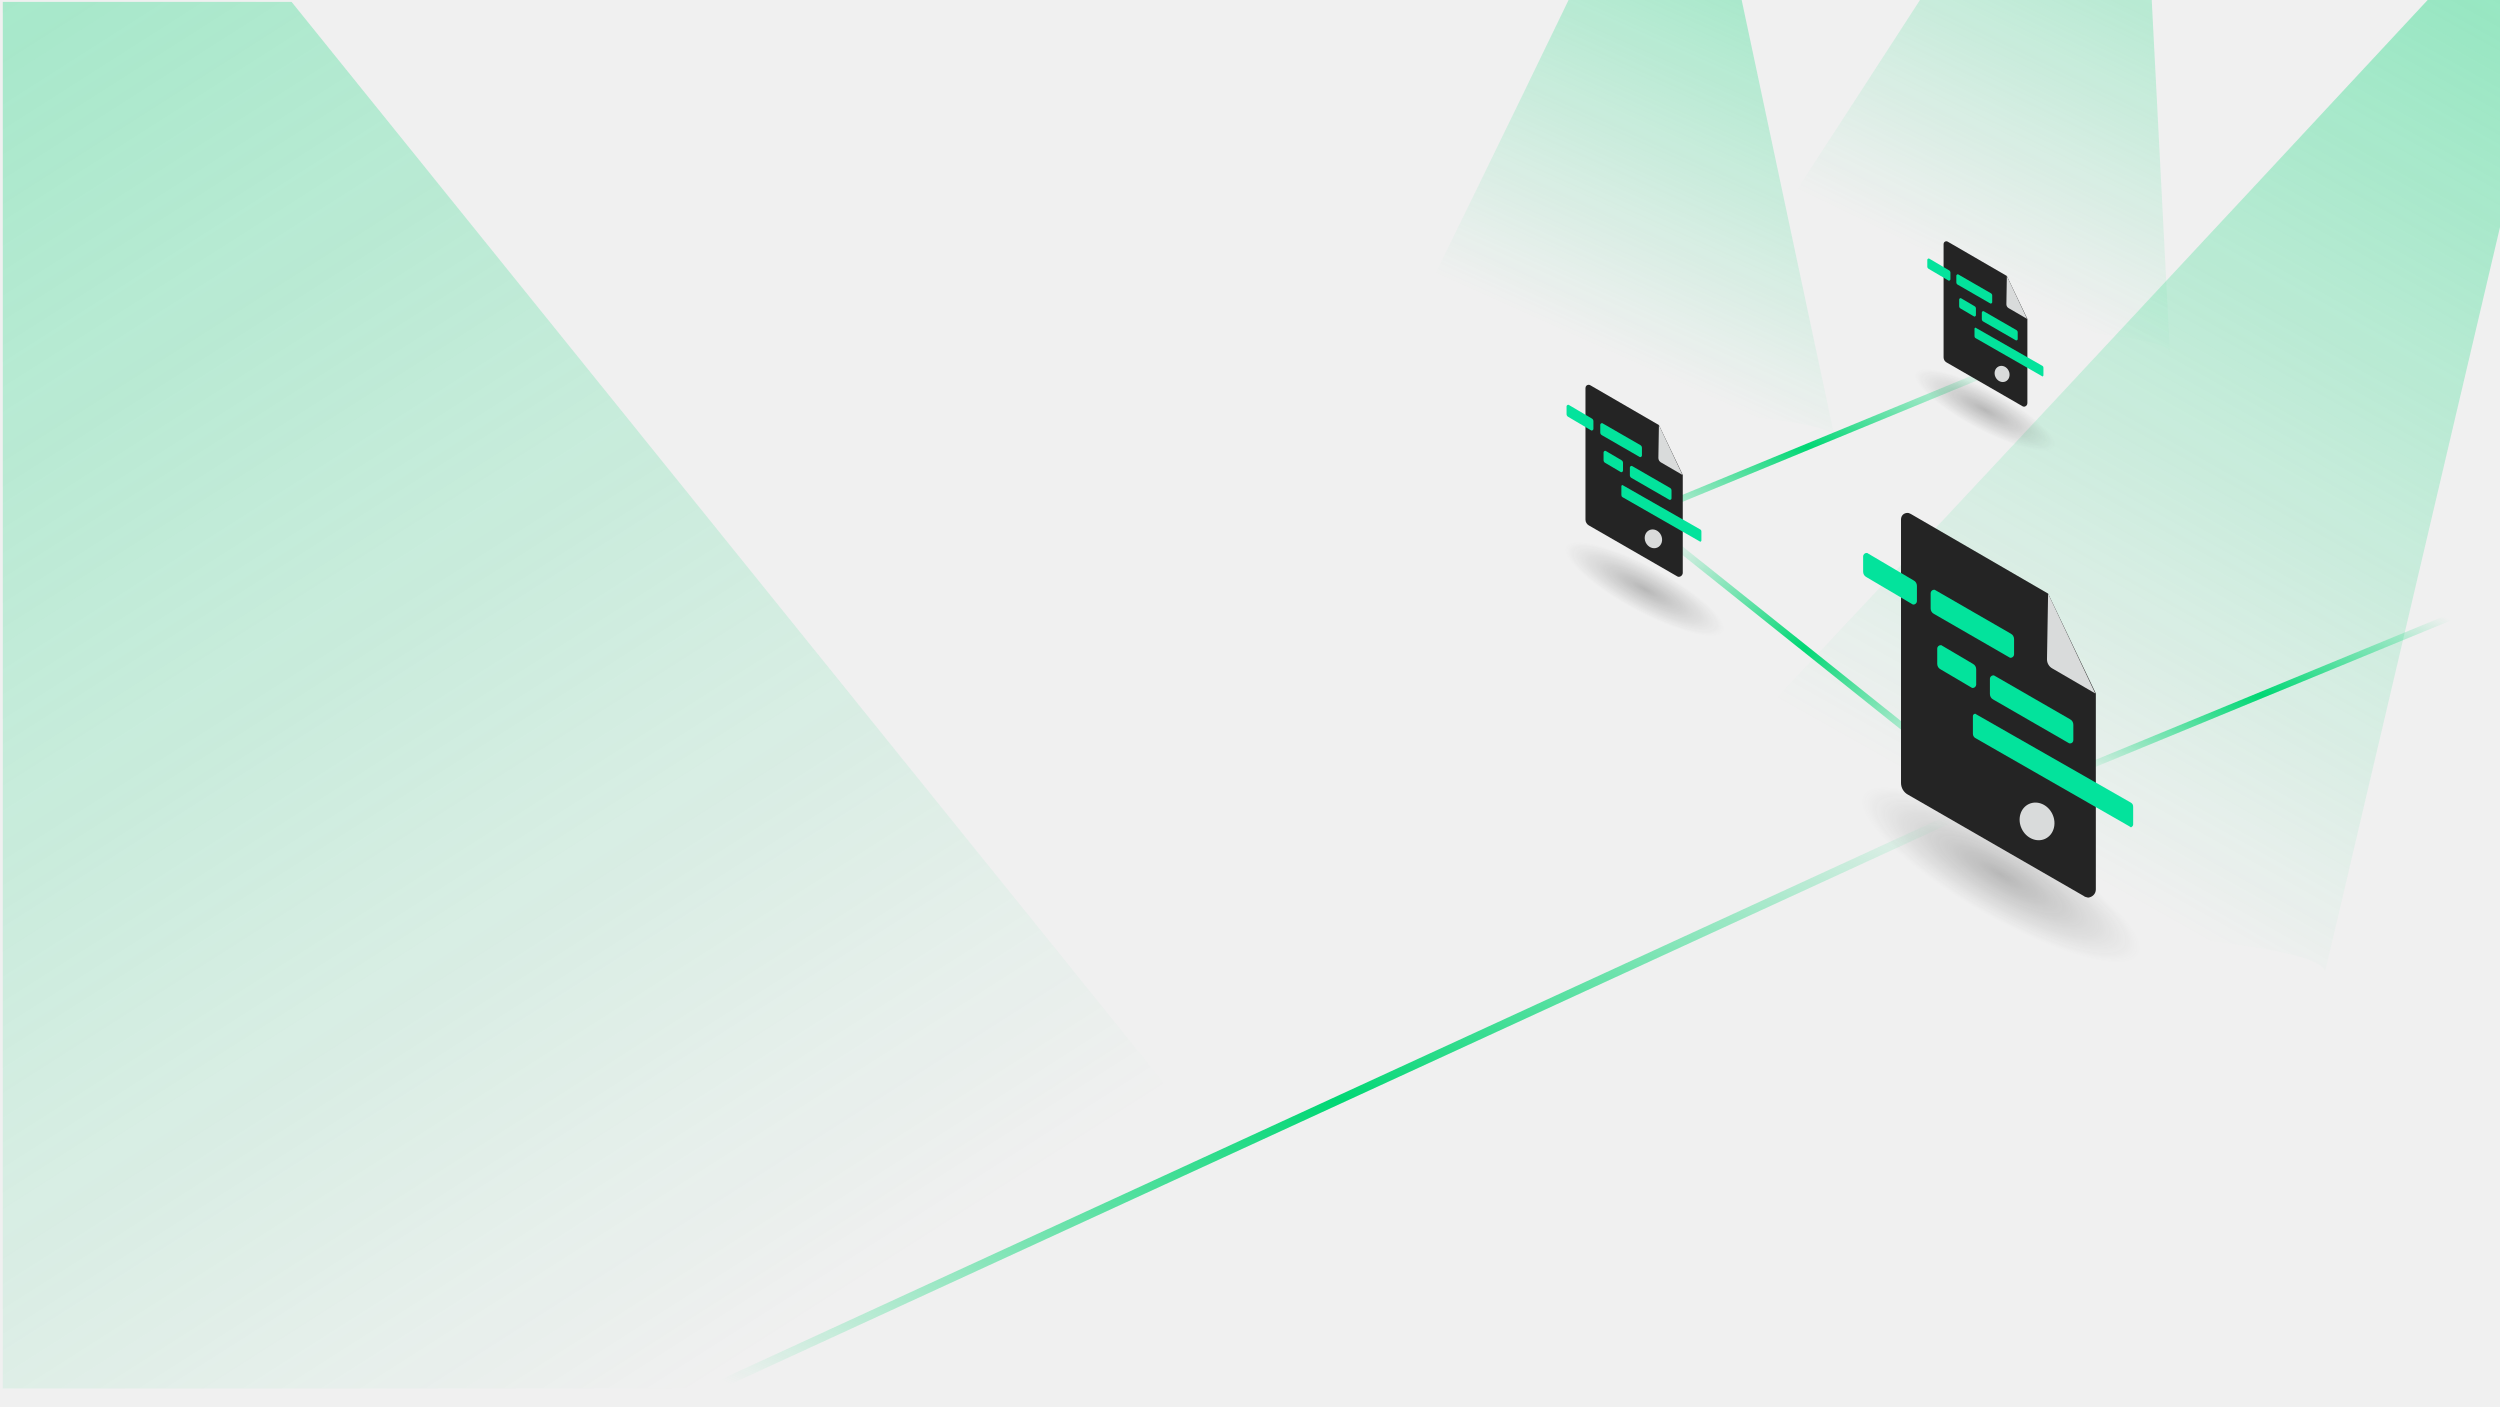
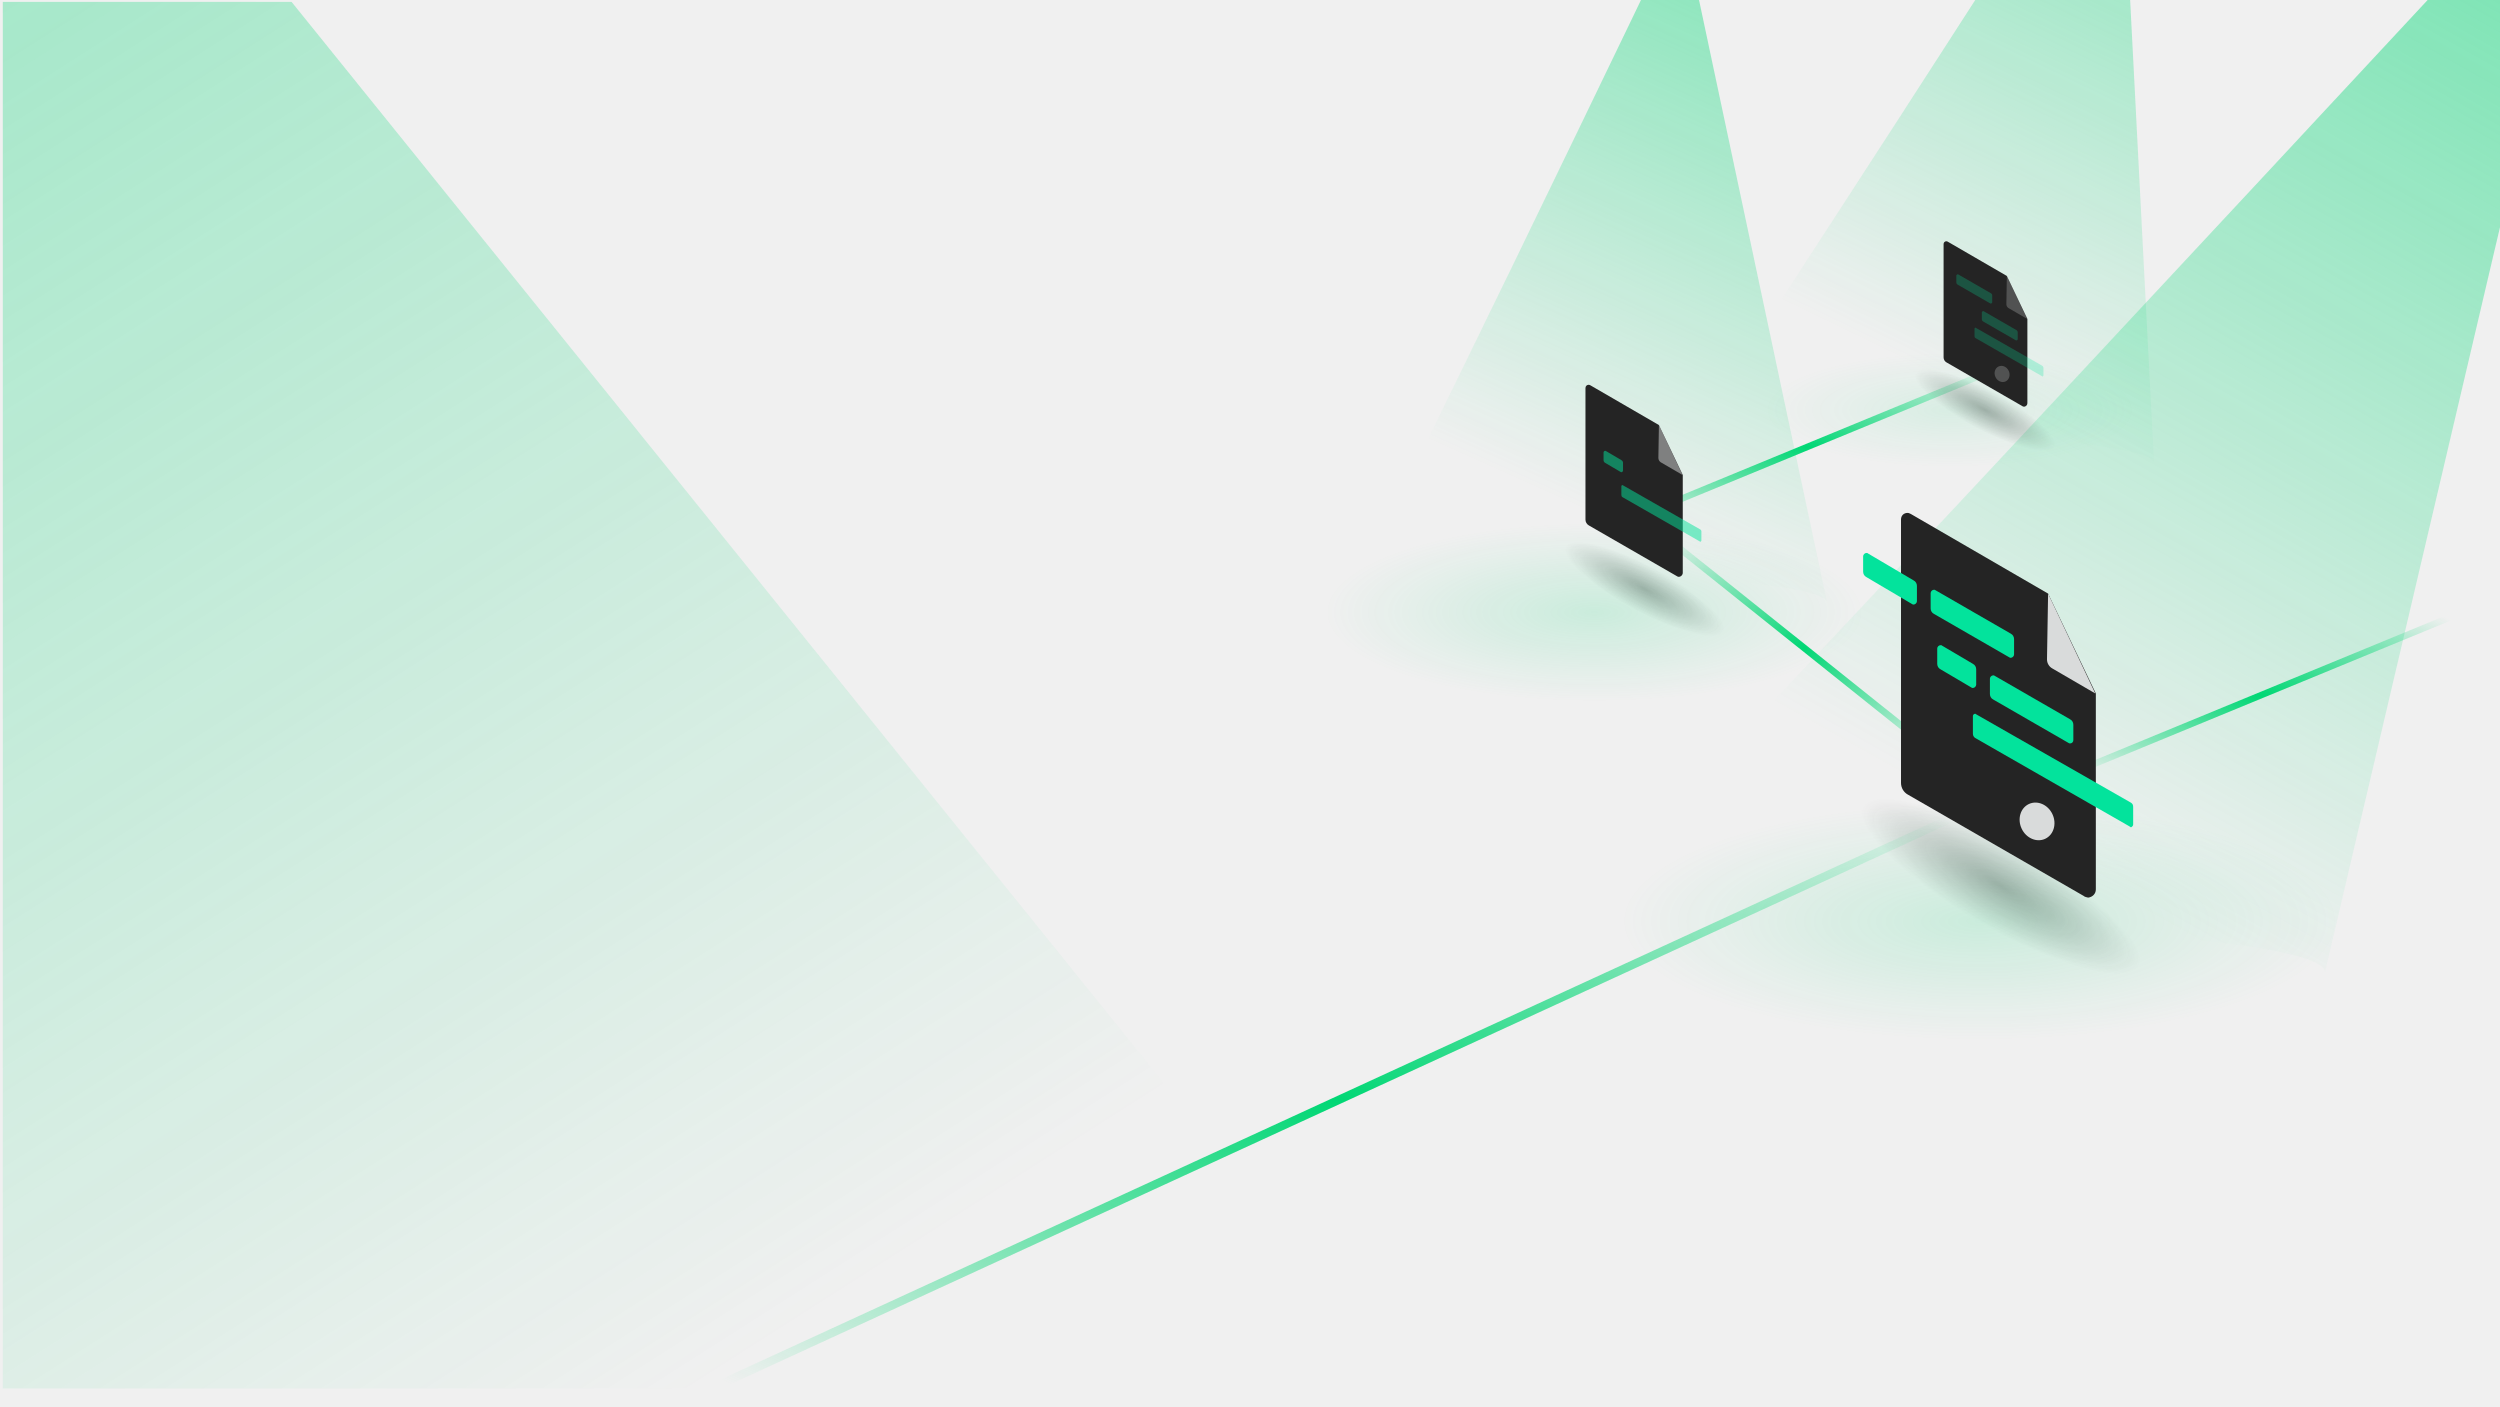
<svg xmlns="http://www.w3.org/2000/svg" xmlns:ns1="http://www.openswatchbook.org/uri/2009/osb" xmlns:xlink="http://www.w3.org/1999/xlink" width="1440" height="810" viewBox="0 0 1440 810" fill="none" version="1.1" id="svg1599">
  <defs id="defs1597">
+     <linearGradient id="linearGradient4570">
+       <stop style="stop-color:#00d772;stop-opacity:1;" offset="0" id="stop4566" />
+       <stop style="stop-color:#00d772;stop-opacity:0;" offset="1" id="stop4568" />
+     </linearGradient>
    <linearGradient id="linearGradient4444">
      <stop style="stop-color:#333333;stop-opacity:1;" offset="0" id="stop4440" />
      <stop style="stop-color:#333333;stop-opacity:0;" offset="1" id="stop4442" />
    </linearGradient>
    <linearGradient id="linearGradient4352">
      <stop style="stop-color:#00d674;stop-opacity:1;" offset="0" id="stop4348" />
      <stop style="stop-color:#00d674;stop-opacity:0;" offset="1" id="stop4350" />
    </linearGradient>
    <linearGradient id="linearGradient4344">
      <stop style="stop-color:#00d774;stop-opacity:1;" offset="0" id="stop4340" />
      <stop style="stop-color:#00d774;stop-opacity:0;" offset="1" id="stop4342" />
    </linearGradient>
    <linearGradient id="linearGradient4336" ns1:paint="solid">
      <stop style="stop-color:#00d774;stop-opacity:1;" offset="0" id="stop4334" />
    </linearGradient>
    <linearGradient id="linearGradient2959">
      <stop style="stop-color:#00d774;stop-opacity:1;" offset="0" id="stop2955" />
      <stop style="stop-color:#00d774;stop-opacity:0;" offset="1" id="stop2957" />
    </linearGradient>
    <linearGradient id="paint0_linear" x1="324.472" y1="717.625" x2="322.442" y2="907.222" gradientUnits="userSpaceOnUse">
      <stop stop-color="#B2FF00" id="stop1511" />
      <stop offset="1" stop-color="#95D600" stop-opacity="0" id="stop1513" />
    </linearGradient>
    <linearGradient id="paint1_linear" x1="205.627" y1="820.133" x2="205.627" y2="-306.945" gradientUnits="userSpaceOnUse">
      <stop stop-color="#95D600" stop-opacity="0.1" id="stop1516" />
      <stop offset="1" stop-color="#95D600" stop-opacity="0.56" id="stop1518" />
    </linearGradient>
    <linearGradient id="paint2_linear" x1="1177.14" y1="182.681" x2="1176.75" y2="218.779" gradientUnits="userSpaceOnUse">
      <stop stop-color="#B2FF00" id="stop1521" />
      <stop offset="1" stop-color="#95D600" stop-opacity="0" id="stop1523" />
    </linearGradient>
    <linearGradient id="paint3_linear" x1="1154.45" y1="202.115" x2="1154.45" y2="-11.86" gradientUnits="userSpaceOnUse">
      <stop stop-color="#95D600" stop-opacity="0.1" id="stop1526" />
      <stop offset="1" stop-color="#95D600" stop-opacity="0.56" id="stop1528" />
    </linearGradient>
    <linearGradient id="paint4_linear" x1="963.166" y1="309.385" x2="962.778" y2="345.483" gradientUnits="userSpaceOnUse">
      <stop stop-color="#B2FF00" id="stop1531" />
      <stop offset="1" stop-color="#95D600" stop-opacity="0" id="stop1533" />
    </linearGradient>
    <linearGradient id="paint5_linear" x1="940.472" y1="328.819" x2="940.472" y2="114.844" gradientUnits="userSpaceOnUse">
      <stop stop-color="#95D600" stop-opacity="0.1" id="stop1536" />
      <stop offset="1" stop-color="#95D600" stop-opacity="0.56" id="stop1538" />
    </linearGradient>
    <linearGradient id="paint6_linear" x1="940.682" y1="288.132" x2="1147.52" y2="168.495" gradientUnits="userSpaceOnUse" xlink:href="#paint9_linear">
      <stop stop-color="#95D600" stop-opacity="0" id="stop1541" />
      <stop offset="0.453" stop-color="#95D600" id="stop1543" />
      <stop offset="1" stop-color="#95D600" stop-opacity="0" id="stop1545" />
    </linearGradient>
    <linearGradient id="paint7_linear" x1="936.593" y1="324.294" x2="935.3" y2="354.031" gradientUnits="userSpaceOnUse" gradientTransform="translate(2.03311,-20.63181)">
      <stop id="stop1548" />
      <stop offset="1" stop-opacity="0" id="stop1550" />
    </linearGradient>
    <linearGradient id="paint8_linear" x1="1153.8" y1="201.468" x2="1152.51" y2="231.205" gradientUnits="userSpaceOnUse">
      <stop id="stop1553" />
      <stop offset="1" stop-opacity="0" id="stop1555" />
    </linearGradient>
    <linearGradient id="paint9_linear" x1="1176.1" y1="495.926" x2="1175.46" y2="556.369" gradientUnits="userSpaceOnUse">
      <stop stop-color="#B2FF00" id="stop1558" />
      <stop offset="1" stop-color="#95D600" stop-opacity="0" id="stop1560" />
    </linearGradient>
    <linearGradient id="paint10_linear" x1="1138.09" y1="528.629" x2="1138.09" y2="169.079" gradientUnits="userSpaceOnUse">
      <stop stop-color="#95D600" stop-opacity="0.1" id="stop1563" />
      <stop offset="1" stop-color="#95D600" stop-opacity="0.56" id="stop1565" />
    </linearGradient>
    <linearGradient id="paint11_linear" x1="934.894" y1="291.469" x2="1138.74" y2="469.657" gradientUnits="userSpaceOnUse">
      <stop stop-color="#95D600" stop-opacity="0" id="stop1568" />
      <stop offset="0.453" stop-color="#95D600" id="stop1570" />
      <stop offset="1" stop-color="#95D600" stop-opacity="0" id="stop1572" />
    </linearGradient>
    <linearGradient id="paint12_linear" x1="1473.83" y1="372.997" x2="1331.79" y2="248.821" gradientUnits="userSpaceOnUse">
      <stop stop-color="#95D600" stop-opacity="0" id="stop1575" />
      <stop offset="0.453" stop-color="#95D600" id="stop1577" />
      <stop offset="1" stop-color="#95D600" stop-opacity="0" id="stop1579" />
    </linearGradient>
    <linearGradient id="paint13_linear" x1="1141.62" y1="522.676" x2="1139.02" y2="582.334" gradientUnits="userSpaceOnUse">
      <stop id="stop1582" />
      <stop offset="1" stop-opacity="0" id="stop1584" />
    </linearGradient>
    <linearGradient id="paint14_linear" x1="327.161" y1="841.398" x2="1140.9" y2="511.763" gradientUnits="userSpaceOnUse">
      <stop stop-color="#95D600" stop-opacity="0" id="stop1587" />
      <stop offset="0.453" stop-color="#95D600" id="stop1589" />
      <stop offset="1" stop-color="#95D600" stop-opacity="0" id="stop1591" />
    </linearGradient>
    <clipPath id="clip0">
      <rect width="1440" height="810" fill="white" id="rect1594" />
    </clipPath>
    <linearGradient id="paint7_linear-7" x1="936.593" y1="324.294" x2="935.3" y2="354.031" gradientUnits="userSpaceOnUse" gradientTransform="matrix(1.820989,0,0,1.820989,-563.9822,-134.495)">
      <stop id="stop1548-8" />
      <stop offset="1" stop-opacity="0" id="stop1550-4" />
    </linearGradient>
    <linearGradient id="paint7_linear-7-0" x1="936.593" y1="324.294" x2="935.3" y2="354.031" gradientUnits="userSpaceOnUse" gradientTransform="matrix(1.820989,0,0,1.820989,-533.8618,-75.21841)">
      <stop id="stop1548-8-3" />
      <stop offset="1" stop-opacity="0" id="stop1550-4-6" />
    </linearGradient>
    <linearGradient id="paint7_linear-7-0-0" x1="936.593" y1="324.294" x2="935.3" y2="354.031" gradientUnits="userSpaceOnUse" gradientTransform="matrix(1.820989,0,0,1.820989,-553.7102,-138.4417)">
      <stop id="stop1548-8-3-6" />
      <stop offset="1" stop-opacity="0" id="stop1550-4-6-3" />
    </linearGradient>
    <linearGradient id="paint7_linear-2" x1="936.593" y1="324.294" x2="935.3" y2="354.031" gradientUnits="userSpaceOnUse" gradientTransform="translate(14.05382,-25.20578)">
      <stop id="stop1548-0" />
      <stop offset="1" stop-opacity="0" id="stop1550-6" />
    </linearGradient>
    <linearGradient xlink:href="#paint12_linear" id="linearGradient2640" gradientUnits="userSpaceOnUse" x1="327.161" y1="841.398" x2="1140.9" y2="511.763" />
    <linearGradient id="paint7_linear-2-5" x1="936.593" y1="324.294" x2="935.3" y2="354.031" gradientUnits="userSpaceOnUse" gradientTransform="matrix(0.9203261,0,0,1,274.9748,-115.538)">
      <stop id="stop1548-0-5" />
      <stop offset="1" stop-opacity="0" id="stop1550-6-4" />
    </linearGradient>
    <linearGradient id="paint7_linear-2-6" x1="936.593" y1="324.294" x2="935.3" y2="354.031" gradientUnits="userSpaceOnUse" gradientTransform="matrix(0.920326,0,0,1,274.9749,-115.538)">
      <stop id="stop1548-0-56" />
      <stop offset="1" stop-opacity="0" id="stop1550-6-9" />
    </linearGradient>
    <radialGradient xlink:href="#linearGradient2959" id="radialGradient2963" cx="297.557" cy="210.039" fx="297.557" fy="210.039" r="179.803" gradientTransform="matrix(2.765489,0,0,1.278295,-52.74312,365.4951)" gradientUnits="userSpaceOnUse" />
    <radialGradient xlink:href="#linearGradient2959" id="radialGradient2963-5-4" cx="297.557" cy="210.039" fx="297.557" fy="210.039" r="179.803" gradientTransform="matrix(0.8419188,0,0,0.3487282,790.4514,184.1859)" gradientUnits="userSpaceOnUse" />
    <radialGradient xlink:href="#linearGradient2959" id="radialGradient2963-5-8" cx="297.557" cy="210.039" fx="297.557" fy="210.039" r="179.803" gradientTransform="matrix(0.6239427,0,0,-0.5012658,853.4383,478.428)" gradientUnits="userSpaceOnUse" />
    <radialGradient xlink:href="#linearGradient2959" id="radialGradient2963-5-4-3" cx="297.557" cy="210.039" fx="297.557" fy="210.039" r="179.803" gradientTransform="matrix(0.8419188,0,0,0.3487282,1051.863,327.1538)" gradientUnits="userSpaceOnUse" />
    <linearGradient gradientTransform="translate(159.1512,79.82519)" id="paint1_linear-3" x1="205.627" y1="820.133" x2="205.627" y2="-306.945" gradientUnits="userSpaceOnUse">
      <stop stop-color="#95D600" stop-opacity="0.1" id="stop2086" />
      <stop offset="1" stop-color="#95D600" stop-opacity="0.56" id="stop2088" />
    </linearGradient>
    <linearGradient gradientTransform="matrix(1.386907,0,0,1.088205,-374.959,-73.34268)" id="paint10_linear-5" x1="1138.09" y1="528.629" x2="1138.09" y2="169.079" gradientUnits="userSpaceOnUse">
      <stop stop-color="#95D600" stop-opacity="0.1" id="stop2133" />
      <stop offset="1" stop-color="#95D600" stop-opacity="0.56" id="stop2135" />
    </linearGradient>
    <linearGradient xlink:href="#linearGradient4344" id="linearGradient4346" x1="1599" y1="-71.092" x2="1305.482" y2="450.777" gradientUnits="userSpaceOnUse" gradientTransform="translate(-98.01884,58.16503)" />
    <linearGradient xlink:href="#linearGradient4352" id="linearGradient4354" x1="-145.413" y1="-68.4" x2="407.694" y2="798.69" gradientUnits="userSpaceOnUse" />
-     <linearGradient gradientTransform="matrix(0.5940667,0,0.1702157,0.5940667,310.6448,-95.42256)" xlink:href="#linearGradient4344" id="linearGradient4346-6" x1="1599" y1="-71.092" x2="1305.482" y2="450.777" gradientUnits="userSpaceOnUse" />
-     <linearGradient gradientTransform="matrix(0.5940667,0,0.2658607,0.5940667,69.39819,-46.92649)" xlink:href="#linearGradient4344" id="linearGradient4346-6-2" x1="1599" y1="-71.092" x2="1305.482" y2="450.777" gradientUnits="userSpaceOnUse" />
+     <linearGradient gradientTransform="matrix(0.5940667,0,0.1702157,0.5940667,301.4892,-31.87188)" xlink:href="#linearGradient4344" id="linearGradient4346-6" x1="1599" y1="-71.092" x2="1305.482" y2="450.777" gradientUnits="userSpaceOnUse" />
+     <linearGradient gradientTransform="matrix(0.5940667,0,0.2658607,0.5940667,65.08967,48.39953)" xlink:href="#linearGradient4344" id="linearGradient4346-6-2" x1="1599" y1="-71.092" x2="1305.482" y2="450.777" gradientUnits="userSpaceOnUse" />
    <mask maskUnits="userSpaceOnUse" id="mask4434">
      <rect style="opacity:1;fill:#00d674;fill-opacity:0.561" id="rect4436" width="1302.25" height="798.692" x="1.616" y="1.075" />
    </mask>
    <radialGradient xlink:href="#linearGradient4444" id="radialGradient4448" cx="836.122" cy="406.076" fx="836.122" fy="406.076" r="79.438" gradientTransform="matrix(0.6503294,0,0,0.1666792,430.8735,-228.724)" gradientUnits="userSpaceOnUse" />
-     <radialGradient xlink:href="#linearGradient4444" id="radialGradient4448-3" cx="836.122" cy="406.076" fx="836.122" fy="406.076" r="79.438" gradientTransform="matrix(1.156026,-1.2713164e-8,0,0.3043022,273.3623,-271.9395)" gradientUnits="userSpaceOnUse" />
+     <radialGradient xlink:href="#linearGradient4444" id="radialGradient4448-3" cx="836.122" cy="406.076" fx="836.122" fy="406.076" r="79.438" gradientTransform="matrix(1.156026,-1.2713164e-8,0,0.3043022,277.0826,-266.1864)" gradientUnits="userSpaceOnUse" />
    <radialGradient xlink:href="#linearGradient4444" id="radialGradient4448-2" cx="836.122" cy="406.076" fx="836.122" fy="406.076" r="79.438" gradientTransform="matrix(0.5722785,0,0,0.1458478,594.8516,-400.7194)" gradientUnits="userSpaceOnUse" />
+     <radialGradient xlink:href="#linearGradient4570" id="radialGradient4572" cx="1133.602" cy="509.307" fx="1133.602" fy="509.307" r="207.514" gradientTransform="matrix(1,0,0,0.3310424,6.655662,362.0978)" gradientUnits="userSpaceOnUse" />
+     <radialGradient xlink:href="#linearGradient4570" id="radialGradient4572-7" cx="1133.602" cy="509.307" fx="1133.602" fy="509.307" r="207.514" gradientTransform="matrix(0.7508651,0,0,0.2485681,67.17919,226.0635)" gradientUnits="userSpaceOnUse" />
+     <radialGradient xlink:href="#linearGradient4570" id="radialGradient4572-7-2" cx="1133.602" cy="509.307" fx="1133.602" fy="509.307" r="207.514" gradientTransform="matrix(0.5164786,0,0,0.1592211,537.5714,155.0945)" gradientUnits="userSpaceOnUse" />
  </defs>
  <g id="layer1">
    <path style="fill:#03e39c;fill-opacity:1;stroke:url(#radialGradient2963-5-8);stroke-width:3.87;stroke-linecap:butt;stroke-linejoin:miter;stroke-miterlimit:4;stroke-dasharray:none;stroke-opacity:1" d="M 927.03,283.571 1151.164,462.715" id="path2945-4-3" />
    <path style="fill:#03e39c;fill-opacity:1;stroke:url(#radialGradient2963-5-4);stroke-width:3.75;stroke-linecap:butt;stroke-linejoin:miter;stroke-miterlimit:4;stroke-dasharray:none;stroke-opacity:1" d="M 889.752,319.747 1192.189,195.117" id="path2945-4-7" />
    <path style="fill:#03e39c;fill-opacity:1;stroke:url(#radialGradient2963-5-4-3);stroke-width:3.75;stroke-linecap:butt;stroke-linejoin:miter;stroke-miterlimit:4;stroke-dasharray:none;stroke-opacity:1" d="M 1151.164,462.715 1453.601,338.085" id="path2945-4-7-5" />
    <path style="fill:url(#linearGradient4354);fill-opacity:1;opacity:1" id="path2035" d="m 892.903,899.628 c 0,-40.481 -236.45,-73.298 -528.126,-73.298 -291.676,0 -528.126,32.817 -528.126,73.298 0,22.618 -247,-1615.303 -247,-1615.303 z" mask="url(#mask4434)" />
-     <path d="m 1339.169,559.965 c 0,-14.053 -104.642,-25.445 -233.735,-25.445 -129.08,0 -233.719,11.392 -233.719,25.445 0,7.852 623.565,-664.375 623.565,-664.375 z" id="path2063" style="opacity:0.4;fill:url(#linearGradient4346);fill-opacity:1;stroke-width:1.229" />
-     <path d="m 1249.844,202.68 c -2.392,-8.348 -66.496,-15.116 -143.186,-15.116 -76.682,0 -136.905,6.768 -134.513,15.116 1.337,4.665 257.352,-394.683 257.352,-394.683 z" id="path2063-1" style="opacity:0.4;fill:url(#linearGradient4346-6);fill-opacity:1;stroke-width:0.73" />
-     <path d="m 1056.592,251.176 c -3.736,-8.348 -68.93,-15.116 -145.62,-15.116 -76.682,0 -135.816,6.768 -132.08,15.116 2.088,4.665 193.808,-394.683 193.808,-394.683 z" id="path2063-1-9" style="opacity:0.4;fill:url(#linearGradient4346-6-2);fill-opacity:1;stroke-width:0.73" />
-     <ellipse style="opacity:0.297;fill:url(#radialGradient4448);fill-opacity:1;stroke-width:0.632" id="path4438" cx="974.628" cy="-161.039" rx="51.661" ry="13.241" transform="matrix(0.8758815,0.4825263,-0.5817027,0.8134015,0,0)" />
-     <ellipse style="opacity:0.297;fill:url(#radialGradient4448-3);fill-opacity:1;stroke-width:1.139" id="path4438-6" cx="1239.941" cy="-148.37" rx="91.833" ry="24.173" transform="matrix(0.8627465,0.5056366,-0.5578913,0.829914,0,0)" />
-     <ellipse style="opacity:0.297;fill:url(#radialGradient4448-2);fill-opacity:1;stroke-width:0.555" id="path4438-8" cx="1073.347" cy="-341.494" rx="45.461" ry="11.586" transform="matrix(0.8785515,0.4776476,-0.5867846,0.8097431,0,0)" />
+     <path d="m 1339.169,559.965 c 0,-14.053 -104.642,-25.445 -233.735,-25.445 -129.08,0 -233.719,11.392 -233.719,25.445 0,7.852 623.565,-664.375 623.565,-664.375 z" id="path2063" style="opacity:0.5;fill:url(#linearGradient4346);fill-opacity:1;stroke-width:1.229" />
+     <path d="m 1240.689,266.231 c -2.392,-8.348 -66.496,-15.116 -143.186,-15.116 -76.682,0 -136.905,6.768 -134.513,15.116 1.337,4.665 257.352,-394.683 257.352,-394.683 z" id="path2063-1" style="opacity:0.4;fill:url(#linearGradient4346-6);fill-opacity:1;stroke-width:0.73" />
+     <path d="m 1052.284,346.502 c -3.736,-8.348 -68.929,-15.116 -145.619,-15.116 -76.682,0 -135.816,6.768 -132.08,15.116 2.088,4.665 193.808,-394.683 193.808,-394.683 z" id="path2063-1-9" style="opacity:0.4;fill:url(#linearGradient4346-6-2);fill-opacity:1;stroke-width:0.73" />
+     <ellipse style="opacity:0.354;fill:url(#radialGradient4448);fill-opacity:1;stroke-width:0.632" id="path4438" cx="974.628" cy="-161.039" rx="51.661" ry="13.241" transform="matrix(0.8758815,0.4825263,-0.5817027,0.8134015,0,0)" />
+     <ellipse style="opacity:0.356;fill:url(#radialGradient4448-3);fill-opacity:1;stroke-width:1.139" id="path4438-6" cx="1243.661" cy="-142.617" rx="91.833" ry="24.173" transform="matrix(0.8627465,0.5056366,-0.5578913,0.829914,0,0)" />
+     <ellipse style="opacity:0.357;fill:url(#radialGradient4448-2);fill-opacity:1;stroke-width:0.555" id="path4438-8" cx="1073.347" cy="-341.494" rx="45.461" ry="11.586" transform="matrix(0.8785515,0.4776476,-0.5867846,0.8097431,0,0)" />
+     <ellipse style="opacity:0.158;fill:url(#radialGradient4572);fill-opacity:1" id="path4564" cx="1140.258" cy="530.7" rx="207.514" ry="68.696" />
+     <ellipse style="opacity:0.159;fill:url(#radialGradient4572-7);fill-opacity:1;stroke-width:0.751" id="path4564-0" cx="918.361" cy="352.661" rx="155.815" ry="51.581" />
+     <ellipse style="opacity:0.1;fill:url(#radialGradient4572-7-2);fill-opacity:1;stroke-width:0.498" id="path4564-0-5" cx="1123.053" cy="236.187" rx="107.177" ry="33.041" />
  </g>
  <g id="layer2" />
  <g id="layer4">
    <g id="g229" transform="matrix(5.567053,0,0,-5.567053,1184.095,379.8746)">
      <path d="m 0,0 -4.774,2.715 c -0.374,0.187 -0.842,0.187 -1.31,0 L -10.764,0 c -0.28,-0.187 -0.374,-0.561 -0.187,-0.842 0.093,-0.094 0.093,-0.187 0.187,-0.187 l 4.774,-2.714 c 0.374,-0.188 0.842,-0.188 1.31,0 l 4.774,2.714 c 0.28,0.187 0.374,0.561 0.187,0.842 C 0.187,-0.187 0.094,-0.093 0,0" style="fill:#2b3840;fill-opacity:1;fill-rule:nonzero;stroke:none" id="path231" />
    </g>
    <g id="g233" transform="matrix(5.567053,0,0,-5.567053,1152.312,407.4894)">
      <path d="m 0,0 c 0.187,-0.093 0.468,-0.093 0.655,0 l 4.867,2.809 c 0.187,0.093 0.374,0 0.468,-0.094 V 2.528 1.217 C 5.99,1.124 5.896,1.03 5.803,0.937 l -5.335,-3.09 c -0.188,-0.093 -0.375,0 -0.562,0.094 L -5.335,0.843 C -5.429,0.937 -5.523,1.03 -5.523,1.124 v 1.404 c 0,0.187 0.188,0.374 0.281,0.374 h 0.188 z" style="fill:#2b3840;fill-opacity:1;fill-rule:nonzero;stroke:none" id="path235" />
    </g>
    <g id="g237" transform="matrix(5.567053,0,0,-5.567053,1152.312,424.1611)">
      <path d="m 0,0 c 0.187,-0.094 0.468,-0.094 0.655,0 l 4.867,2.808 c 0.187,0.094 0.374,0 0.468,-0.094 V 2.527 1.217 C 5.99,1.123 5.896,1.03 5.803,0.936 L 0.468,-2.153 c -0.188,-0.094 -0.375,0 -0.562,0.093 L -5.335,0.842 C -5.429,0.936 -5.523,1.03 -5.523,1.123 v 1.404 c 0,0.187 0.188,0.281 0.375,0.281 h 0.187 z" style="fill:#2b3840;fill-opacity:1;fill-rule:nonzero;stroke:none" id="path239" />
    </g>
    <g id="g557" transform="matrix(3.377477,0,0,-3.377477,1200.248,516.0878)" style="fill:#242424;fill-opacity:1">
      <path d="m 0,0 -30.045,17.316 c -0.655,0.374 -1.123,1.123 -1.123,1.965 v 44.928 c 0,0.655 0.468,1.123 1.123,1.123 0.187,0 0.374,-0.094 0.562,-0.188 L -6.084,51.573 2.059,34.538 V 1.124 C 2.059,0.375 1.497,-0.187 0.749,-0.281 0.468,-0.187 0.187,-0.187 0,0" style="fill:#242424;fill-opacity:1;fill-rule:nonzero;stroke:none" id="path559" />
    </g>
    <g id="g561" transform="matrix(3.377477,0,0,-3.377477,1179.699,341.9004)">
      <path d="m 0,0 -0.187,-11.232 c 0,-0.655 0.374,-1.217 0.842,-1.498 l 7.394,-4.305" style="fill:#d9dbdb;fill-opacity:1;fill-rule:nonzero;stroke:none" id="path563" />
    </g>
    <g id="g565" transform="matrix(3.377477,0,0,-3.377477,1157.254,378.5721)">
      <path d="m 0,0 -12.823,7.394 c -0.375,0.187 -0.561,0.562 -0.561,0.936 v 2.62 c 0,0.281 0.28,0.562 0.561,0.562 0.093,0 0.187,0 0.281,-0.093 L 0.281,4.025 C 0.656,3.837 0.843,3.463 0.843,3.089 V 0.468 c 0,-0.281 -0.281,-0.562 -0.562,-0.562 -0.094,0 -0.187,0 -0.281,0.094" style="fill:#03e39c;fill-opacity:1;fill-rule:nonzero;stroke:none" id="path567" />
    </g>
    <g id="g569" transform="matrix(3.377477,0,0,-3.377477,1135.442,395.9573)">
      <path d="M 0,0 -5.242,3.089 C -5.616,3.275 -5.803,3.65 -5.803,4.024 v 2.621 c 0,0.281 0.28,0.562 0.561,0.562 0.094,0 0.188,0 0.281,-0.093 L 0.28,4.024 C 0.655,3.837 0.842,3.462 0.842,3.089 V 0.468 c 0,-0.281 -0.281,-0.562 -0.562,-0.562 -0.093,0 -0.187,0 -0.28,0.094" style="fill:#03e39c;fill-opacity:1;fill-rule:nonzero;stroke:none" id="path571" />
    </g>
    <g id="g573" transform="matrix(3.377477,0,0,-3.377477,1101.3,347.9066)">
      <path d="m 0,0 -7.769,4.586 c -0.374,0.187 -0.562,0.561 -0.562,0.936 v 2.621 c 0,0.281 0.281,0.562 0.562,0.562 0.094,0 0.188,0 0.281,-0.094 L 0.281,4.024 C 0.655,3.837 0.843,3.462 0.843,3.089 V 0.468 c 0,-0.281 -0.281,-0.562 -0.562,-0.562 -0.094,0 -0.188,0 -0.281,0.094" style="fill:#03e39c;fill-opacity:1;fill-rule:nonzero;stroke:none" id="path575" />
    </g>
    <g id="g577" transform="matrix(3.377477,0,0,-3.377477,1191.397,427.8883)">
      <path d="m 0,0 -12.824,7.394 c -0.374,0.188 -0.561,0.562 -0.561,0.937 v 2.62 c 0,0.281 0.281,0.562 0.561,0.562 0.094,0 0.188,0 0.281,-0.094 L 0.281,4.025 C 0.655,3.838 0.842,3.463 0.842,3.089 v -2.62 c 0,-0.281 -0.187,-0.562 -0.561,-0.562 -0.094,0 -0.188,0 -0.281,0.093" style="fill:#03e39c;fill-opacity:1;fill-rule:nonzero;stroke:none" id="path579" />
    </g>
    <g id="g581" transform="matrix(3.377477,0,0,-3.377477,1226.484,475.939)">
      <path d="m 0,0 -26.301,15.069 c -0.281,0.187 -0.375,0.468 -0.375,0.749 v 2.995 c 0,0.187 0.188,0.375 0.375,0.375 0.094,0 0.094,0 0.187,-0.094 L 0.281,4.025 C 0.562,3.838 0.656,3.65 0.656,3.276 V 0.281 C 0.656,0.094 0.469,-0.093 0.281,-0.187 0.188,-0.093 0.094,-0.093 0,0" style="fill:#03e39c;fill-opacity:1;fill-rule:nonzero;stroke:none" id="path583" />
    </g>
    <g id="g585" transform="matrix(3.377477,0,0,-3.377477,1168.621,463.1178)">
      <path d="M 0,0 C 1.45,0.682 3.251,-0.091 4.021,-1.728 4.792,-3.365 4.242,-5.245 2.792,-5.928 1.343,-6.61 -0.458,-5.837 -1.229,-4.2 -1.999,-2.564 -1.449,-0.683 0,0" style="fill:#d9dbdb;fill-opacity:1;fill-rule:nonzero;stroke:none" id="path587" />
    </g>
-     <g style="" id="g2436" transform="translate(26.10534,63.0396)">
-       <g transform="matrix(2.77998,0,0,-2.77998,931.6269,200.7569)" id="g229-3">
-         <path id="path231-6" style="fill:#2b3840;fill-opacity:1;fill-rule:nonzero;stroke:none" d="m 0,0 -4.774,2.715 c -0.374,0.187 -0.842,0.187 -1.31,0 L -10.764,0 c -0.28,-0.187 -0.374,-0.561 -0.187,-0.842 0.093,-0.094 0.093,-0.187 0.187,-0.187 l 4.774,-2.714 c 0.374,-0.188 0.842,-0.188 1.31,0 l 4.774,2.714 c 0.28,0.187 0.374,0.561 0.187,0.842 C 0.187,-0.187 0.094,-0.093 0,0" />
-       </g>
-       <g transform="matrix(2.77998,0,0,-2.77998,915.7555,214.5467)" id="g233-7">
-         <path id="path235-5" style="fill:#2b3840;fill-opacity:1;fill-rule:nonzero;stroke:none" d="m 0,0 c 0.187,-0.093 0.468,-0.093 0.655,0 l 4.867,2.809 c 0.187,0.093 0.374,0 0.468,-0.094 V 2.528 1.217 C 5.99,1.124 5.896,1.03 5.803,0.937 l -5.335,-3.09 c -0.188,-0.093 -0.375,0 -0.562,0.094 L -5.335,0.843 C -5.429,0.937 -5.523,1.03 -5.523,1.124 v 1.404 c 0,0.187 0.188,0.374 0.281,0.374 h 0.188 z" />
-       </g>
-       <g transform="matrix(2.77998,0,0,-2.77998,915.7555,222.8719)" id="g237-3">
-         <path id="path239-5" style="fill:#2b3840;fill-opacity:1;fill-rule:nonzero;stroke:none" d="m 0,0 c 0.187,-0.094 0.468,-0.094 0.655,0 l 4.867,2.808 c 0.187,0.094 0.374,0 0.468,-0.094 V 2.527 1.217 C 5.99,1.123 5.896,1.03 5.803,0.936 L 0.468,-2.153 c -0.188,-0.094 -0.375,0 -0.562,0.093 L -5.335,0.842 C -5.429,0.936 -5.523,1.03 -5.523,1.123 v 1.404 c 0,0.187 0.188,0.281 0.375,0.281 h 0.187 z" />
-       </g>
-       <g style="fill:#242424;fill-opacity:1" transform="matrix(1.686586,0,0,-1.686586,939.6929,268.7767)" id="g557-6">
-         <path id="path559-2" style="fill:#242424;fill-opacity:1;fill-rule:nonzero;stroke:none" d="m 0,0 -30.045,17.316 c -0.655,0.374 -1.123,1.123 -1.123,1.965 v 44.928 c 0,0.655 0.468,1.123 1.123,1.123 0.187,0 0.374,-0.094 0.562,-0.188 L -6.084,51.573 2.059,34.538 V 1.124 C 2.059,0.375 1.497,-0.187 0.749,-0.281 0.468,-0.187 0.187,-0.187 0,0" />
-       </g>
-       <g transform="matrix(1.686586,0,0,-1.686586,929.4317,181.794)" id="g561-9">
-         <path id="path563-1" style="fill:#d9dbdb;fill-opacity:1;fill-rule:nonzero;stroke:none" d="m 0,0 -0.187,-11.232 c 0,-0.655 0.374,-1.217 0.842,-1.498 l 7.394,-4.305" />
-       </g>
-       <g transform="matrix(1.686586,0,0,-1.686586,918.2235,200.1065)" id="g565-2">
-         <path id="path567-7" style="fill:#03e39c;fill-opacity:1;fill-rule:nonzero;stroke:none" d="m 0,0 -12.823,7.394 c -0.375,0.187 -0.561,0.562 -0.561,0.936 v 2.62 c 0,0.281 0.28,0.562 0.561,0.562 0.093,0 0.187,0 0.281,-0.093 L 0.281,4.025 C 0.656,3.837 0.843,3.463 0.843,3.089 V 0.468 c 0,-0.281 -0.281,-0.562 -0.562,-0.562 -0.094,0 -0.187,0 -0.281,0.094" />
-       </g>
-       <g transform="matrix(1.686586,0,0,-1.686586,907.3315,208.788)" id="g569-0">
-         <path id="path571-9" style="fill:#03e39c;fill-opacity:1;fill-rule:nonzero;stroke:none" d="M 0,0 -5.242,3.089 C -5.616,3.275 -5.803,3.65 -5.803,4.024 v 2.621 c 0,0.281 0.28,0.562 0.561,0.562 0.094,0 0.188,0 0.281,-0.093 L 0.28,4.024 C 0.655,3.837 0.842,3.462 0.842,3.089 V 0.468 c 0,-0.281 -0.281,-0.562 -0.562,-0.562 -0.093,0 -0.187,0 -0.28,0.094" />
-       </g>
-       <g transform="matrix(1.686586,0,0,-1.686586,890.282,184.7933)" id="g573-3">
-         <path id="path575-6" style="fill:#03e39c;fill-opacity:1;fill-rule:nonzero;stroke:none" d="m 0,0 -7.769,4.586 c -0.374,0.187 -0.562,0.561 -0.562,0.936 v 2.621 c 0,0.281 0.281,0.562 0.562,0.562 0.094,0 0.188,0 0.281,-0.094 L 0.281,4.024 C 0.655,3.837 0.843,3.462 0.843,3.089 V 0.468 c 0,-0.281 -0.281,-0.562 -0.562,-0.562 -0.094,0 -0.188,0 -0.281,0.094" />
-       </g>
-       <g transform="matrix(1.686586,0,0,-1.686586,935.273,224.7332)" id="g577-0">
-         <path id="path579-6" style="fill:#03e39c;fill-opacity:1;fill-rule:nonzero;stroke:none" d="m 0,0 -12.824,7.394 c -0.374,0.188 -0.561,0.562 -0.561,0.937 v 2.62 c 0,0.281 0.281,0.562 0.561,0.562 0.094,0 0.188,0 0.281,-0.094 L 0.281,4.025 C 0.655,3.838 0.842,3.463 0.842,3.089 v -2.62 c 0,-0.281 -0.187,-0.562 -0.561,-0.562 -0.094,0 -0.188,0 -0.281,0.093" />
-       </g>
-       <g transform="matrix(1.686586,0,0,-1.686586,952.7943,248.7279)" id="g581-2">
-         <path id="path583-6" style="fill:#03e39c;fill-opacity:1;fill-rule:nonzero;stroke:none" d="m 0,0 -26.301,15.069 c -0.281,0.187 -0.375,0.468 -0.375,0.749 v 2.995 c 0,0.187 0.188,0.375 0.375,0.375 0.094,0 0.094,0 0.187,-0.094 L 0.281,4.025 C 0.562,3.838 0.656,3.65 0.656,3.276 V 0.281 C 0.656,0.094 0.469,-0.093 0.281,-0.187 0.188,-0.093 0.094,-0.093 0,0" />
-       </g>
-       <g transform="matrix(1.686586,0,0,-1.686586,923.8998,242.3254)" id="g585-1">
-         <path id="path587-8" style="fill:#d9dbdb;fill-opacity:1;fill-rule:nonzero;stroke:none" d="M 0,0 C 1.45,0.682 3.251,-0.091 4.021,-1.728 4.792,-3.365 4.242,-5.245 2.792,-5.928 1.343,-6.61 -0.458,-5.837 -1.229,-4.2 -1.999,-2.564 -1.449,-0.683 0,0" />
-       </g>
-     </g>
-     <g id="g2436-7" transform="matrix(0.8613191,0,0,0.8613191,355.406,2.368941)">
-       <g transform="matrix(2.77998,0,0,-2.77998,931.6269,200.7569)" id="g229-3-9">
-         <path id="path231-6-2" style="fill:#2b3840;fill-opacity:1;fill-rule:nonzero;stroke:none" d="m 0,0 -4.774,2.715 c -0.374,0.187 -0.842,0.187 -1.31,0 L -10.764,0 c -0.28,-0.187 -0.374,-0.561 -0.187,-0.842 0.093,-0.094 0.093,-0.187 0.187,-0.187 l 4.774,-2.714 c 0.374,-0.188 0.842,-0.188 1.31,0 l 4.774,2.714 c 0.28,0.187 0.374,0.561 0.187,0.842 C 0.187,-0.187 0.094,-0.093 0,0" />
-       </g>
-       <g transform="matrix(2.77998,0,0,-2.77998,915.7555,214.5467)" id="g233-7-0">
-         <path id="path235-5-2" style="fill:#2b3840;fill-opacity:1;fill-rule:nonzero;stroke:none" d="m 0,0 c 0.187,-0.093 0.468,-0.093 0.655,0 l 4.867,2.809 c 0.187,0.093 0.374,0 0.468,-0.094 V 2.528 1.217 C 5.99,1.124 5.896,1.03 5.803,0.937 l -5.335,-3.09 c -0.188,-0.093 -0.375,0 -0.562,0.094 L -5.335,0.843 C -5.429,0.937 -5.523,1.03 -5.523,1.124 v 1.404 c 0,0.187 0.188,0.374 0.281,0.374 h 0.188 z" />
-       </g>
-       <g transform="matrix(2.77998,0,0,-2.77998,915.7555,222.8719)" id="g237-3-3">
-         <path id="path239-5-7" style="fill:#2b3840;fill-opacity:1;fill-rule:nonzero;stroke:none" d="m 0,0 c 0.187,-0.094 0.468,-0.094 0.655,0 l 4.867,2.808 c 0.187,0.094 0.374,0 0.468,-0.094 V 2.527 1.217 C 5.99,1.123 5.896,1.03 5.803,0.936 L 0.468,-2.153 c -0.188,-0.094 -0.375,0 -0.562,0.093 L -5.335,0.842 C -5.429,0.936 -5.523,1.03 -5.523,1.123 v 1.404 c 0,0.187 0.188,0.281 0.375,0.281 h 0.187 z" />
-       </g>
-       <g style="fill:#242424;fill-opacity:1" transform="matrix(1.686586,0,0,-1.686586,939.6929,268.7767)" id="g557-6-5">
-         <path id="path559-2-9" style="fill:#242424;fill-opacity:1;fill-rule:nonzero;stroke:none" d="m 0,0 -30.045,17.316 c -0.655,0.374 -1.123,1.123 -1.123,1.965 v 44.928 c 0,0.655 0.468,1.123 1.123,1.123 0.187,0 0.374,-0.094 0.562,-0.188 L -6.084,51.573 2.059,34.538 V 1.124 C 2.059,0.375 1.497,-0.187 0.749,-0.281 0.468,-0.187 0.187,-0.187 0,0" />
-       </g>
-       <g transform="matrix(1.686586,0,0,-1.686586,929.4317,181.794)" id="g561-9-2">
-         <path id="path563-1-2" style="fill:#d9dbdb;fill-opacity:1;fill-rule:nonzero;stroke:none" d="m 0,0 -0.187,-11.232 c 0,-0.655 0.374,-1.217 0.842,-1.498 l 7.394,-4.305" />
-       </g>
-       <g transform="matrix(1.686586,0,0,-1.686586,918.2235,200.1065)" id="g565-2-8">
-         <path id="path567-7-9" style="fill:#03e39c;fill-opacity:1;fill-rule:nonzero;stroke:none" d="m 0,0 -12.823,7.394 c -0.375,0.187 -0.561,0.562 -0.561,0.936 v 2.62 c 0,0.281 0.28,0.562 0.561,0.562 0.093,0 0.187,0 0.281,-0.093 L 0.281,4.025 C 0.656,3.837 0.843,3.463 0.843,3.089 V 0.468 c 0,-0.281 -0.281,-0.562 -0.562,-0.562 -0.094,0 -0.187,0 -0.281,0.094" />
-       </g>
-       <g transform="matrix(1.686586,0,0,-1.686586,907.3315,208.788)" id="g569-0-7">
-         <path id="path571-9-3" style="fill:#03e39c;fill-opacity:1;fill-rule:nonzero;stroke:none" d="M 0,0 -5.242,3.089 C -5.616,3.275 -5.803,3.65 -5.803,4.024 v 2.621 c 0,0.281 0.28,0.562 0.561,0.562 0.094,0 0.188,0 0.281,-0.093 L 0.28,4.024 C 0.655,3.837 0.842,3.462 0.842,3.089 V 0.468 c 0,-0.281 -0.281,-0.562 -0.562,-0.562 -0.093,0 -0.187,0 -0.28,0.094" />
-       </g>
-       <g transform="matrix(1.686586,0,0,-1.686586,890.282,184.7933)" id="g573-3-6">
-         <path id="path575-6-1" style="fill:#03e39c;fill-opacity:1;fill-rule:nonzero;stroke:none" d="m 0,0 -7.769,4.586 c -0.374,0.187 -0.562,0.561 -0.562,0.936 v 2.621 c 0,0.281 0.281,0.562 0.562,0.562 0.094,0 0.188,0 0.281,-0.094 L 0.281,4.024 C 0.655,3.837 0.843,3.462 0.843,3.089 V 0.468 c 0,-0.281 -0.281,-0.562 -0.562,-0.562 -0.094,0 -0.188,0 -0.281,0.094" />
-       </g>
-       <g transform="matrix(1.686586,0,0,-1.686586,935.273,224.7332)" id="g577-0-2">
-         <path id="path579-6-9" style="fill:#03e39c;fill-opacity:1;fill-rule:nonzero;stroke:none" d="m 0,0 -12.824,7.394 c -0.374,0.188 -0.561,0.562 -0.561,0.937 v 2.62 c 0,0.281 0.281,0.562 0.561,0.562 0.094,0 0.188,0 0.281,-0.094 L 0.281,4.025 C 0.655,3.838 0.842,3.463 0.842,3.089 v -2.62 c 0,-0.281 -0.187,-0.562 -0.561,-0.562 -0.094,0 -0.188,0 -0.281,0.093" />
-       </g>
-       <g transform="matrix(1.686586,0,0,-1.686586,952.7943,248.7279)" id="g581-2-3">
-         <path id="path583-6-1" style="fill:#03e39c;fill-opacity:1;fill-rule:nonzero;stroke:none" d="m 0,0 -26.301,15.069 c -0.281,0.187 -0.375,0.468 -0.375,0.749 v 2.995 c 0,0.187 0.188,0.375 0.375,0.375 0.094,0 0.094,0 0.187,-0.094 L 0.281,4.025 C 0.562,3.838 0.656,3.65 0.656,3.276 V 0.281 C 0.656,0.094 0.469,-0.093 0.281,-0.187 0.188,-0.093 0.094,-0.093 0,0" />
-       </g>
-       <g transform="matrix(1.686586,0,0,-1.686586,923.8998,242.3254)" id="g585-1-9">
-         <path id="path587-8-4" style="fill:#d9dbdb;fill-opacity:1;fill-rule:nonzero;stroke:none" d="M 0,0 C 1.45,0.682 3.251,-0.091 4.021,-1.728 4.792,-3.365 4.242,-5.245 2.792,-5.928 1.343,-6.61 -0.458,-5.837 -1.229,-4.2 -1.999,-2.564 -1.449,-0.683 0,0" />
-       </g>
+     <g id="g229-3" transform="matrix(2.77998,0,0,-2.77998,957.7323,263.7965)">
+       <path d="m 0,0 -4.774,2.715 c -0.374,0.187 -0.842,0.187 -1.31,0 L -10.764,0 c -0.28,-0.187 -0.374,-0.561 -0.187,-0.842 0.093,-0.094 0.093,-0.187 0.187,-0.187 l 4.774,-2.714 c 0.374,-0.188 0.842,-0.188 1.31,0 l 4.774,2.714 c 0.28,0.187 0.374,0.561 0.187,0.842 C 0.187,-0.187 0.094,-0.093 0,0" style="fill:#2b3840;fill-opacity:1;fill-rule:nonzero;stroke:none" id="path231-6" />
+     </g>
+     <g id="g233-7" transform="matrix(2.77998,0,0,-2.77998,941.8608,277.5863)">
+       <path d="m 0,0 c 0.187,-0.093 0.468,-0.093 0.655,0 l 4.867,2.809 c 0.187,0.093 0.374,0 0.468,-0.094 V 2.528 1.217 C 5.99,1.124 5.896,1.03 5.803,0.937 l -5.335,-3.09 c -0.188,-0.093 -0.375,0 -0.562,0.094 L -5.335,0.843 C -5.429,0.937 -5.523,1.03 -5.523,1.124 v 1.404 c 0,0.187 0.188,0.374 0.281,0.374 h 0.188 z" style="fill:#2b3840;fill-opacity:1;fill-rule:nonzero;stroke:none" id="path235-5" />
+     </g>
+     <g id="g237-3" transform="matrix(2.77998,0,0,-2.77998,941.8608,285.9115)">
+       <path d="m 0,0 c 0.187,-0.094 0.468,-0.094 0.655,0 l 4.867,2.808 c 0.187,0.094 0.374,0 0.468,-0.094 V 2.527 1.217 C 5.99,1.123 5.896,1.03 5.803,0.936 L 0.468,-2.153 c -0.188,-0.094 -0.375,0 -0.562,0.093 L -5.335,0.842 C -5.429,0.936 -5.523,1.03 -5.523,1.123 v 1.404 c 0,0.187 0.188,0.281 0.375,0.281 h 0.187 z" style="fill:#2b3840;fill-opacity:1;fill-rule:nonzero;stroke:none" id="path239-5" />
+     </g>
+     <g id="g557-6" transform="matrix(1.686586,0,0,-1.686586,965.7983,331.8163)" style="fill:#242424;fill-opacity:1">
+       <path d="m 0,0 -30.045,17.316 c -0.655,0.374 -1.123,1.123 -1.123,1.965 v 44.928 c 0,0.655 0.468,1.123 1.123,1.123 0.187,0 0.374,-0.094 0.562,-0.188 L -6.084,51.573 2.059,34.538 V 1.124 C 2.059,0.375 1.497,-0.187 0.749,-0.281 0.468,-0.187 0.187,-0.187 0,0" style="fill:#242424;fill-opacity:1;fill-rule:nonzero;stroke:none" id="path559-2" />
+     </g>
+     <g id="g561-9" transform="matrix(1.686586,0,0,-1.686586,955.537,244.8336)" style="opacity:0.5">
+       <path d="m 0,0 -0.187,-11.232 c 0,-0.655 0.374,-1.217 0.842,-1.498 l 7.394,-4.305" style="fill:#d9dbdb;fill-opacity:1;fill-rule:nonzero;stroke:none" id="path563-1" />
+     </g>
+     <g id="g569-0" transform="matrix(1.686586,0,0,-1.686586,933.4368,271.8276)" style="opacity:0.5">
+       <path d="M 0,0 -5.242,3.089 C -5.616,3.275 -5.803,3.65 -5.803,4.024 v 2.621 c 0,0.281 0.28,0.562 0.561,0.562 0.094,0 0.188,0 0.281,-0.093 L 0.28,4.024 C 0.655,3.837 0.842,3.462 0.842,3.089 V 0.468 c 0,-0.281 -0.281,-0.562 -0.562,-0.562 -0.093,0 -0.187,0 -0.28,0.094" style="fill:#03e39c;fill-opacity:1;fill-rule:nonzero;stroke:none" id="path571-9" />
+     </g>
+     <g id="g581-2" transform="matrix(1.686586,0,0,-1.686586,978.8997,311.7675)" style="opacity:0.5">
+       <path d="m 0,0 -26.301,15.069 c -0.281,0.187 -0.375,0.468 -0.375,0.749 v 2.995 c 0,0.187 0.188,0.375 0.375,0.375 0.094,0 0.094,0 0.187,-0.094 L 0.281,4.025 C 0.562,3.838 0.656,3.65 0.656,3.276 V 0.281 C 0.656,0.094 0.469,-0.093 0.281,-0.187 0.188,-0.093 0.094,-0.093 0,0" style="fill:#03e39c;fill-opacity:1;fill-rule:nonzero;stroke:none" id="path583-6" />
+     </g>
+     <g id="g229-3-9" transform="matrix(2.394449,0,0,-2.394449,1157.834,175.2847)">
+       <path d="m 0,0 -4.774,2.715 c -0.374,0.187 -0.842,0.187 -1.31,0 L -10.764,0 c -0.28,-0.187 -0.374,-0.561 -0.187,-0.842 0.093,-0.094 0.093,-0.187 0.187,-0.187 l 4.774,-2.714 c 0.374,-0.188 0.842,-0.188 1.31,0 l 4.774,2.714 c 0.28,0.187 0.374,0.561 0.187,0.842 C 0.187,-0.187 0.094,-0.093 0,0" style="fill:#2b3840;fill-opacity:1;fill-rule:nonzero;stroke:none" id="path231-6-2" />
+     </g>
+     <g id="g233-7-0" transform="matrix(2.394449,0,0,-2.394449,1144.164,187.1621)">
+       <path d="m 0,0 c 0.187,-0.093 0.468,-0.093 0.655,0 l 4.867,2.809 c 0.187,0.093 0.374,0 0.468,-0.094 V 2.528 1.217 C 5.99,1.124 5.896,1.03 5.803,0.937 l -5.335,-3.09 c -0.188,-0.093 -0.375,0 -0.562,0.094 L -5.335,0.843 C -5.429,0.937 -5.523,1.03 -5.523,1.124 v 1.404 c 0,0.187 0.188,0.374 0.281,0.374 h 0.188 z" style="fill:#2b3840;fill-opacity:1;fill-rule:nonzero;stroke:none" id="path235-5-2" />
+     </g>
+     <g id="g237-3-3" transform="matrix(2.394449,0,0,-2.394449,1144.164,194.3328)">
+       <path d="m 0,0 c 0.187,-0.094 0.468,-0.094 0.655,0 l 4.867,2.808 c 0.187,0.094 0.374,0 0.468,-0.094 V 2.527 1.217 C 5.99,1.123 5.896,1.03 5.803,0.936 L 0.468,-2.153 c -0.188,-0.094 -0.375,0 -0.562,0.093 L -5.335,0.842 C -5.429,0.936 -5.523,1.03 -5.523,1.123 v 1.404 c 0,0.187 0.188,0.281 0.375,0.281 h 0.187 z" style="fill:#2b3840;fill-opacity:1;fill-rule:nonzero;stroke:none" id="path239-5-7" />
+     </g>
+     <g id="g557-6-5" transform="matrix(1.452689,0,0,-1.452689,1164.782,233.8714)" style="fill:#242424;fill-opacity:1">
+       <path d="m 0,0 -30.045,17.316 c -0.655,0.374 -1.123,1.123 -1.123,1.965 v 44.928 c 0,0.655 0.468,1.123 1.123,1.123 0.187,0 0.374,-0.094 0.562,-0.188 L -6.084,51.573 2.059,34.538 V 1.124 C 2.059,0.375 1.497,-0.187 0.749,-0.281 0.468,-0.187 0.187,-0.187 0,0" style="fill:#242424;fill-opacity:1;fill-rule:nonzero;stroke:none" id="path559-2-9" />
+     </g>
+     <g id="g561-9-2" transform="matrix(1.452689,0,0,-1.452689,1155.943,158.9516)" style="opacity:0.25">
+       <path d="m 0,0 -0.187,-11.232 c 0,-0.655 0.374,-1.217 0.842,-1.498 l 7.394,-4.305" style="fill:#d9dbdb;fill-opacity:1;fill-rule:nonzero;stroke:none" id="path563-1-2" />
+     </g>
+     <g id="g565-2-8" transform="matrix(1.452689,0,0,-1.452689,1146.29,174.7245)" style="opacity:0.25">
+       <path d="m 0,0 -12.823,7.394 c -0.375,0.187 -0.561,0.562 -0.561,0.936 v 2.62 c 0,0.281 0.28,0.562 0.561,0.562 0.093,0 0.187,0 0.281,-0.093 L 0.281,4.025 C 0.656,3.837 0.843,3.463 0.843,3.089 V 0.468 c 0,-0.281 -0.281,-0.562 -0.562,-0.562 -0.094,0 -0.187,0 -0.281,0.094" style="fill:#03e39c;fill-opacity:1;fill-rule:nonzero;stroke:none" id="path567-7-9" />
+     </g>
+     <g id="g577-0-2" transform="matrix(1.452689,0,0,-1.452689,1160.975,195.9359)" style="opacity:0.25">
+       <path d="m 0,0 -12.824,7.394 c -0.374,0.188 -0.561,0.562 -0.561,0.937 v 2.62 c 0,0.281 0.281,0.562 0.561,0.562 0.094,0 0.188,0 0.281,-0.094 L 0.281,4.025 C 0.655,3.838 0.842,3.463 0.842,3.089 v -2.62 c 0,-0.281 -0.187,-0.562 -0.561,-0.562 -0.094,0 -0.188,0 -0.281,0.093" style="fill:#03e39c;fill-opacity:1;fill-rule:nonzero;stroke:none" id="path579-6-9" />
+     </g>
+     <g id="g581-2-3" transform="matrix(1.452689,0,0,-1.452689,1176.066,216.603)" style="opacity:0.25">
+       <path d="m 0,0 -26.301,15.069 c -0.281,0.187 -0.375,0.468 -0.375,0.749 v 2.995 c 0,0.187 0.188,0.375 0.375,0.375 0.094,0 0.094,0 0.187,-0.094 L 0.281,4.025 C 0.562,3.838 0.656,3.65 0.656,3.276 V 0.281 C 0.656,0.094 0.469,-0.093 0.281,-0.187 0.188,-0.093 0.094,-0.093 0,0" style="fill:#03e39c;fill-opacity:1;fill-rule:nonzero;stroke:none" id="path583-6-1" />
+     </g>
+     <g id="g585-1-9" transform="matrix(1.452689,0,0,-1.452689,1151.178,211.0885)" style="opacity:0.25">
+       <path d="M 0,0 C 1.45,0.682 3.251,-0.091 4.021,-1.728 4.792,-3.365 4.242,-5.245 2.792,-5.928 1.343,-6.61 -0.458,-5.837 -1.229,-4.2 -1.999,-2.564 -1.449,-0.683 0,0" style="fill:#d9dbdb;fill-opacity:1;fill-rule:nonzero;stroke:none" id="path587-8-4" />
    </g>
  </g>
  <path style="fill:#03e39c;fill-opacity:1;stroke:url(#radialGradient2963);stroke-width:4.815;stroke-linecap:butt;stroke-linejoin:miter;stroke-opacity:1;stroke-miterlimit:4;stroke-dasharray:none" d="M 273.435,862.407 1266.862,405.565" id="path2945" />
</svg>
